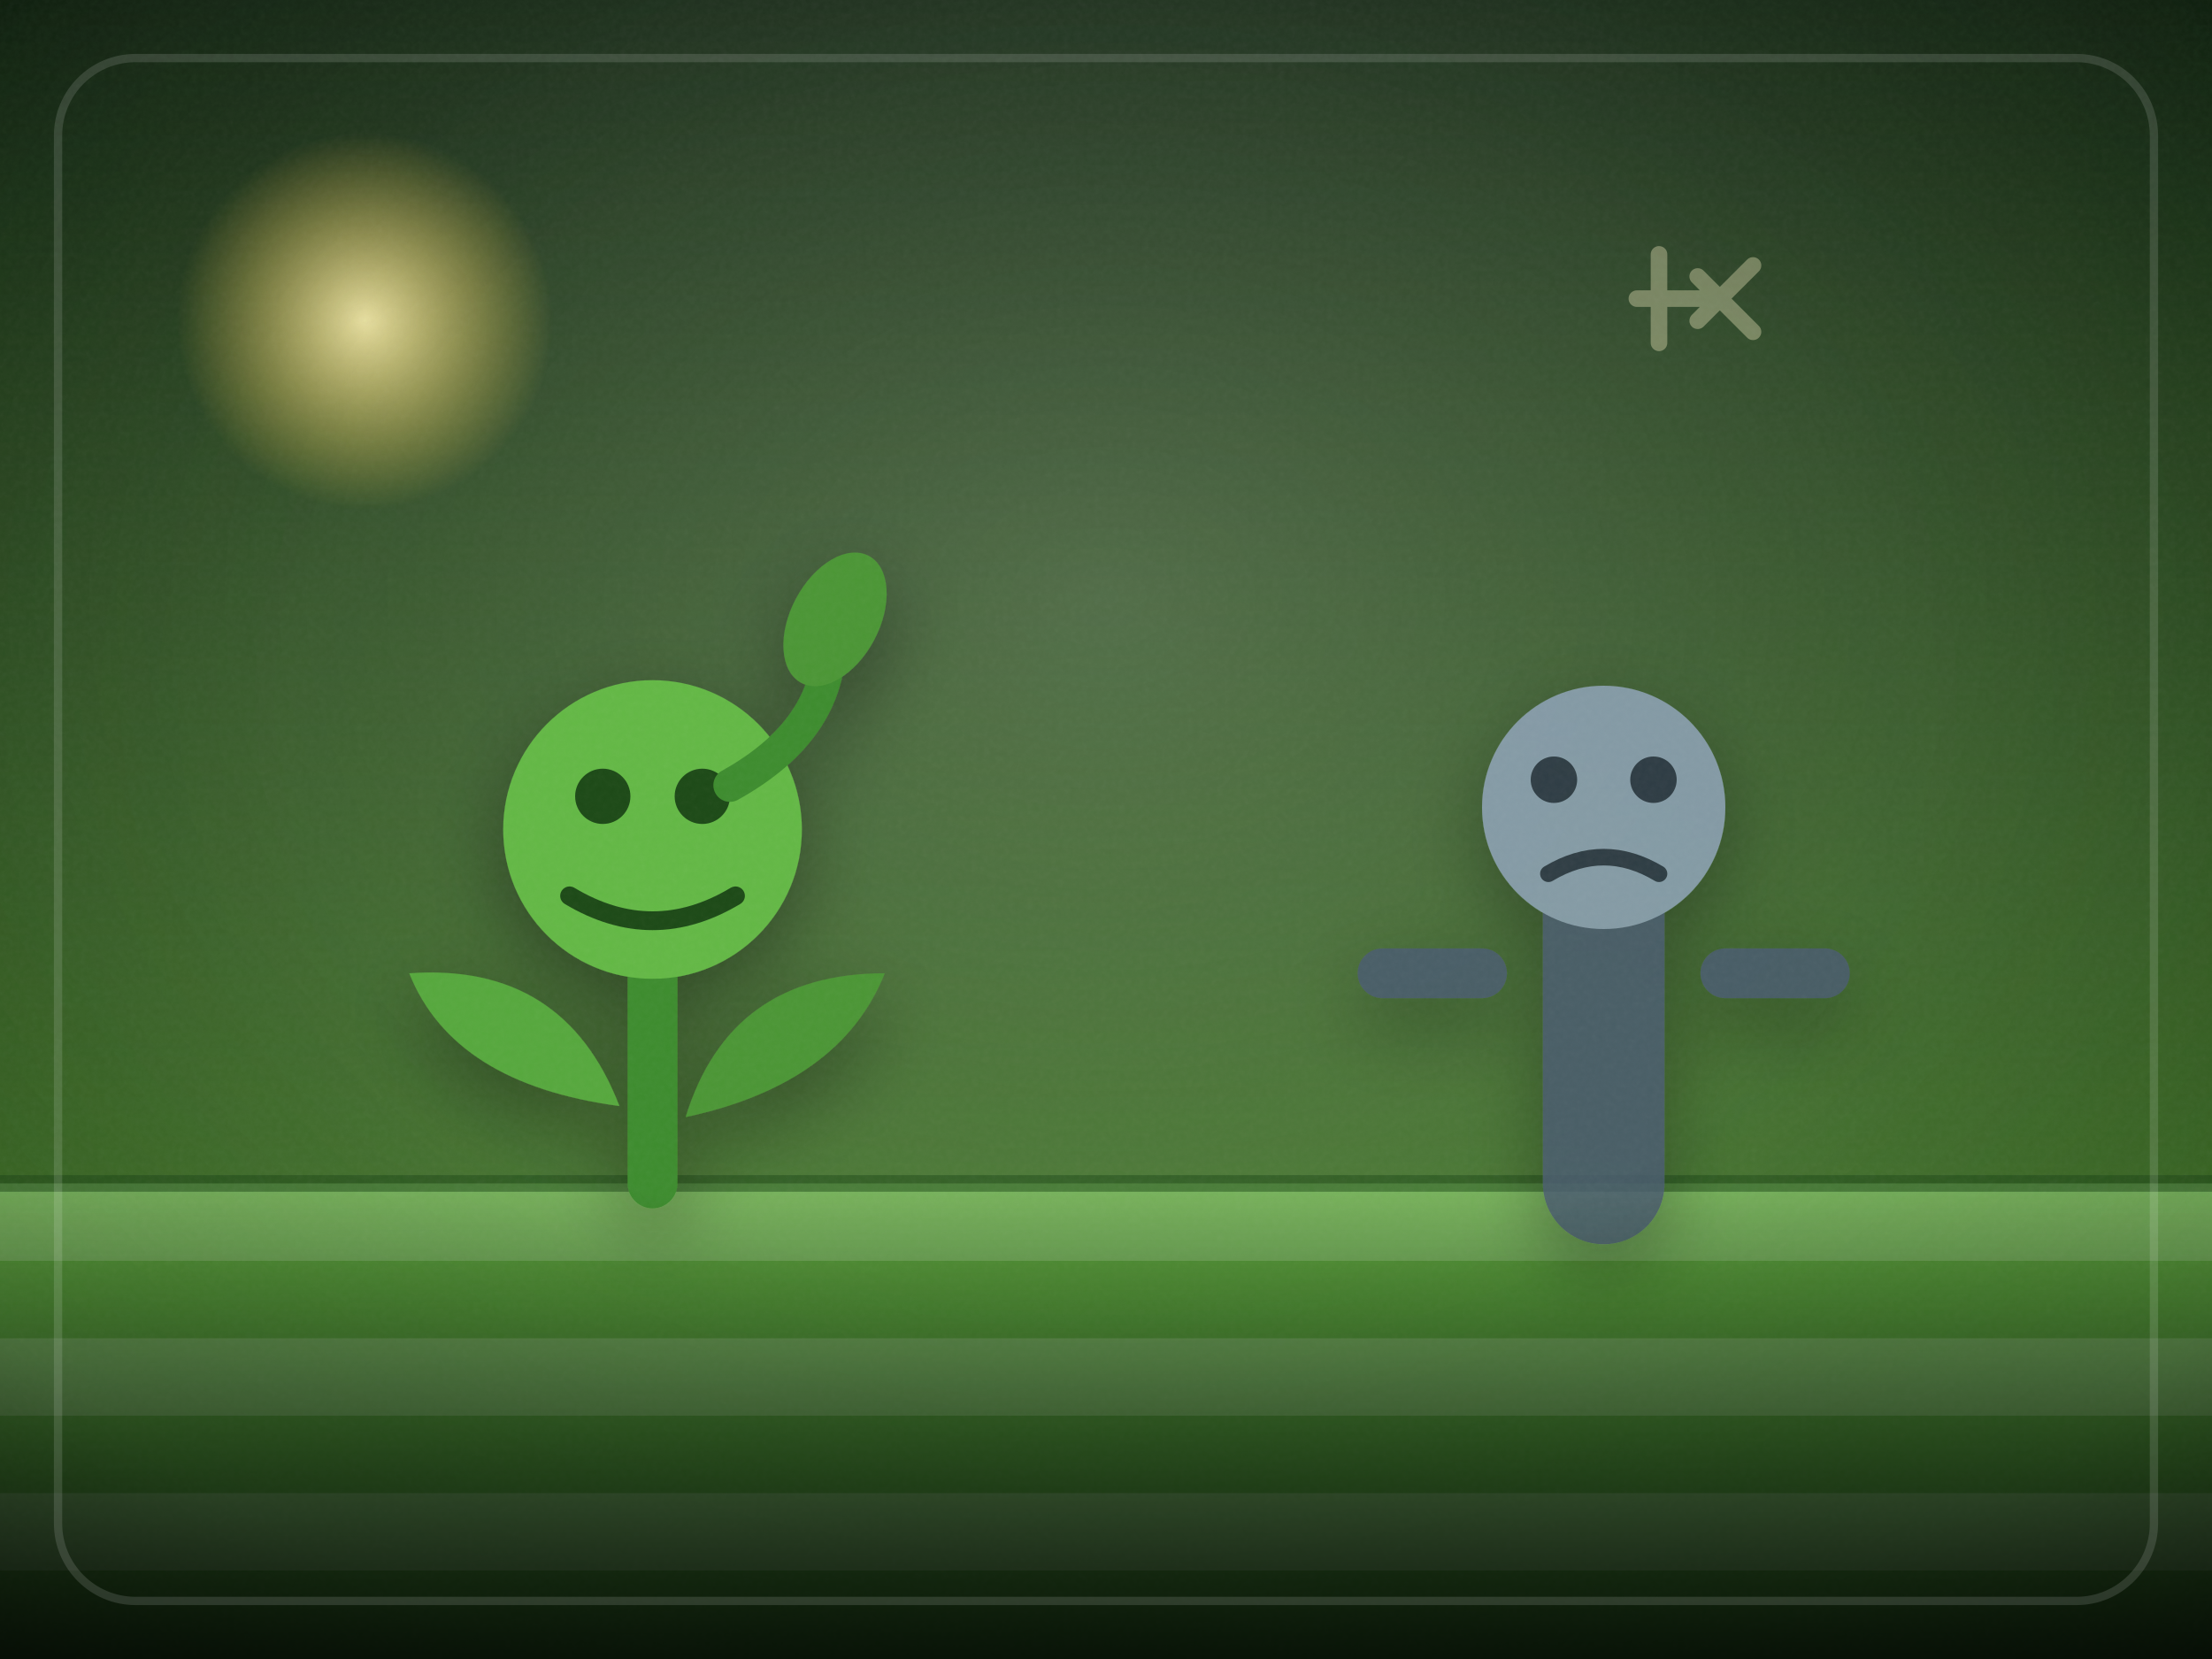
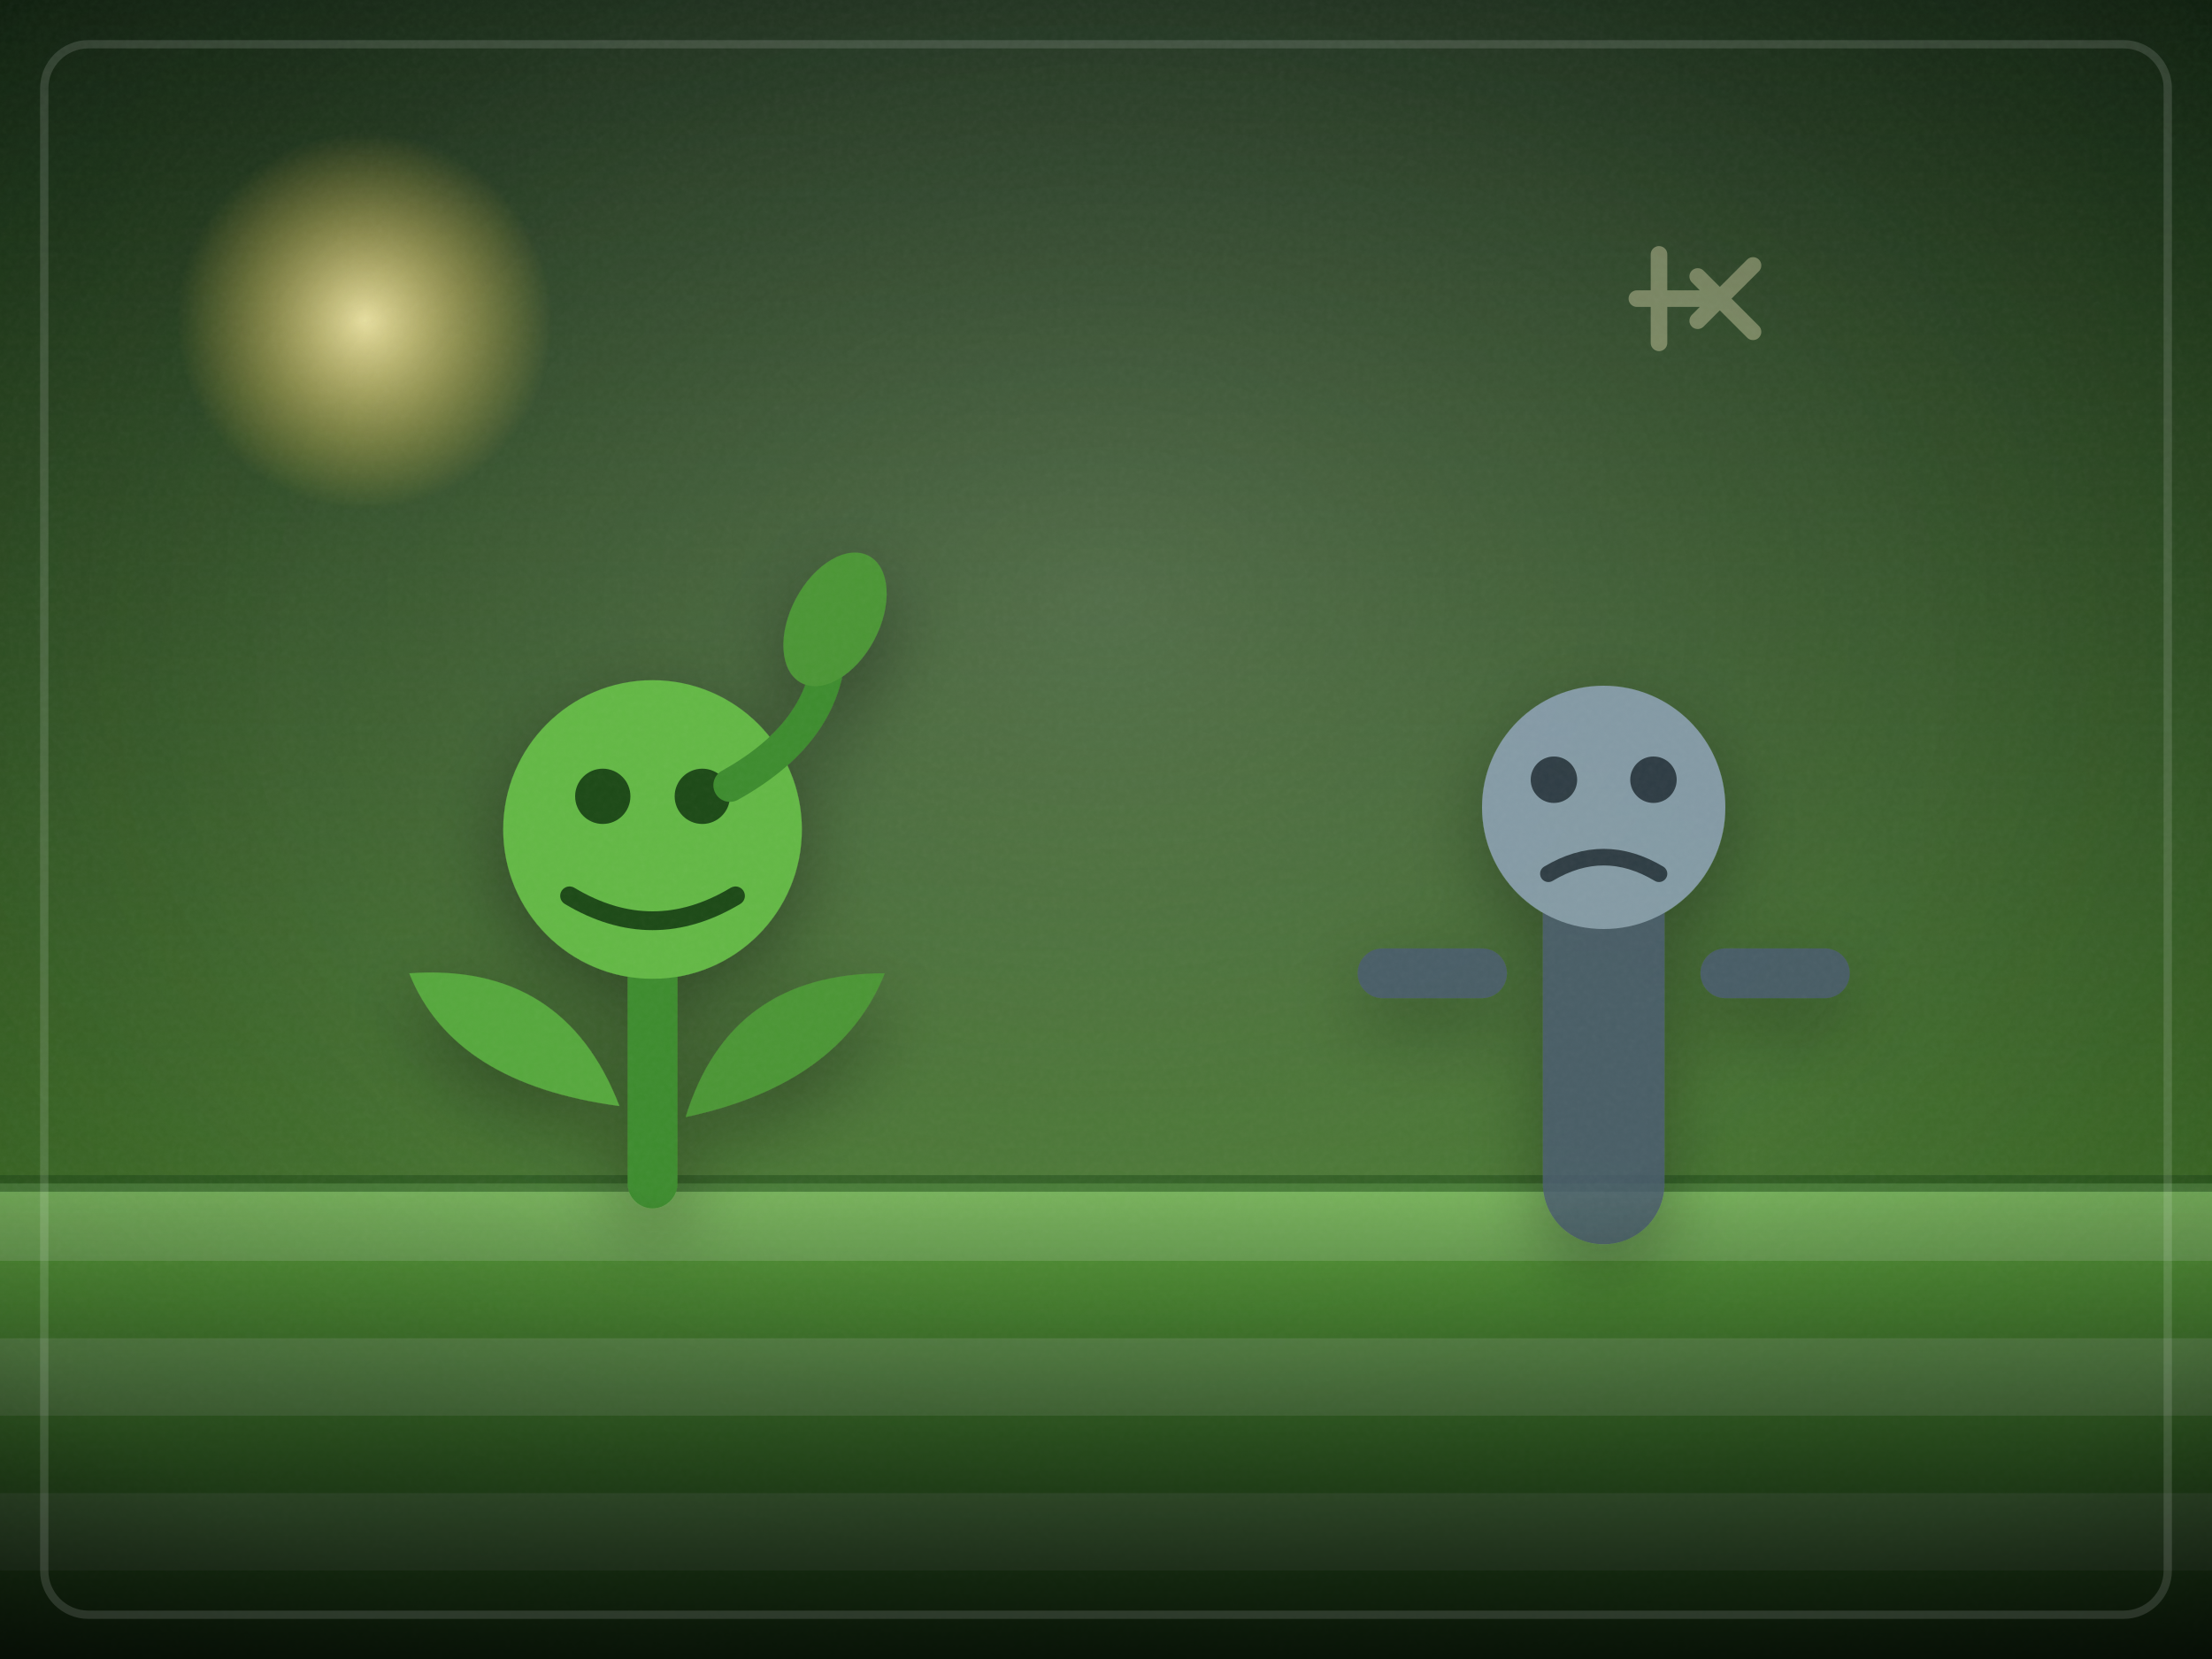
<svg xmlns="http://www.w3.org/2000/svg" viewBox="0 0 400 300" role="img" aria-label="植物大战僵尸 封面">
  <defs>
    <linearGradient id="bg" x1="0" y1="0" x2="0" y2="1">
      <stop offset="0" stop-color="#10240F" />
      <stop offset="1" stop-color="#4E8A2E" />
    </linearGradient>
    <radialGradient id="gl" cx="0.5" cy="0.36" r="0.62">
      <stop offset="0" stop-color="#fff" stop-opacity="0.2" />
      <stop offset="1" stop-color="#fff" stop-opacity="0" />
    </radialGradient>
    <radialGradient id="vg" cx="0.5" cy="0.42" r="0.8">
      <stop offset="0.45" stop-color="#000" stop-opacity="0" />
      <stop offset="0.78" stop-color="#000" stop-opacity="0.12" />
      <stop offset="1" stop-color="#000" stop-opacity="0.4" />
    </radialGradient>
    <linearGradient id="sc" x1="0" y1="0" x2="0" y2="1">
      <stop offset="0" stop-color="#000" stop-opacity="0" />
      <stop offset="0.45" stop-color="#000" stop-opacity="0.34" />
      <stop offset="1" stop-color="#000" stop-opacity="0.8" />
    </linearGradient>
    <filter id="nz" x="0" y="0" width="100%" height="100%">
      <feTurbulence type="fractalNoise" baseFrequency="0.9" numOctaves="3" stitchTiles="stitch" />
      <feColorMatrix type="saturate" values="0" />
    </filter>
    <linearGradient id="lawn" x1="0" y1="0" x2="0" y2="1">
      <stop offset="0" stop-color="#5EA33C" />
      <stop offset="1" stop-color="#2F6B26" />
    </linearGradient>
    <filter id="sh" x="-50%" y="-50%" width="200%" height="200%">
      <feDropShadow dx="0" dy="5" stdDeviation="7" flood-color="#000" flood-opacity="0.35" />
    </filter>
    <radialGradient id="sun2" cx="0.5" cy="0.5" r="0.5">
      <stop offset="0" stop-color="#FFF3B0" stop-opacity="0.9" />
      <stop offset="1" stop-color="#FFD24A" stop-opacity="0" />
    </radialGradient>
  </defs>
  <rect width="400" height="300" fill="url(#bg)" />
  <rect width="400" height="300" fill="url(#gl)" />
  <circle cx="66" cy="58" r="34" fill="url(#sun2)" />
  <g opacity="0.35" fill="#FFF6C9">
    <path d="M300 46 l0 16 M310 54 l-14 0 M307 50 l10 10 M307 58 l10 -10" stroke="#FFF6C9" stroke-width="3" stroke-linecap="round" fill="none" />
  </g>
  <path d="M0 214 h400 v86 h-400 z" fill="url(#lawn)" />
  <g opacity="0.16" fill="#fff">
    <rect x="0" y="214" width="400" height="14" />
    <rect x="0" y="242" width="400" height="14" />
    <rect x="0" y="270" width="400" height="14" />
  </g>
  <path d="M0 214 h400" stroke="#1E4A18" stroke-width="3" opacity="0.5" />
  <g filter="url(#sh)">
    <path d="M118 214 v-38" stroke="#3E8C2E" stroke-width="9" stroke-linecap="round" />
    <path d="M112 200 q-30 -4 -38 -24 q28 -2 38 24" fill="#57A83C" />
    <path d="M124 202 q28 -6 36 -26 q-28 0 -36 26" fill="#4C9635" />
    <circle cx="118" cy="150" r="27" fill="#63B845" />
    <circle cx="109" cy="144" r="5" fill="#1E4A18" />
    <circle cx="127" cy="144" r="5" fill="#1E4A18" />
    <path d="M103 162 q15 9 30 0" stroke="#1E4A18" stroke-width="3.4" fill="none" stroke-linecap="round" />
    <path d="M132 142 q18 -10 18 -26" stroke="#3E8C2E" stroke-width="6" fill="none" stroke-linecap="round" />
    <ellipse cx="151" cy="112" rx="8" ry="13" fill="#4C9635" transform="rotate(28 151 112)" />
  </g>
  <g opacity="0.85" filter="url(#sh)">
    <path d="M290 214 v-56" stroke="#4A5A6E" stroke-width="22" stroke-linecap="round" />
    <circle cx="290" cy="146" r="22" fill="#8FA3B8" />
    <circle cx="281" cy="141" r="4.2" fill="#2B3646" />
    <circle cx="299" cy="141" r="4.2" fill="#2B3646" />
    <path d="M280 158 q10 -6 20 0" stroke="#2B3646" stroke-width="3" fill="none" stroke-linecap="round" />
    <path d="M268 176 h-18" stroke="#4A5A6E" stroke-width="9" stroke-linecap="round" />
    <path d="M312 176 h18" stroke="#4A5A6E" stroke-width="9" stroke-linecap="round" />
  </g>
  <rect width="400" height="300" fill="url(#vg)" />
  <rect width="400" height="300" filter="url(#nz)" opacity="0.05" style="mix-blend-mode:normal" />
  <rect y="216" width="400" height="84" fill="url(#sc)" />
-   <rect x="10.5" y="10.5" width="379" height="279" rx="14" fill="none" stroke="#fff" stroke-opacity="0.13" stroke-width="1.5" />
+   <rect x="8" y="8" width="384" height="284" rx="8" fill="none" stroke="#fff" stroke-opacity="0.13" stroke-width="1.5" />
</svg>
